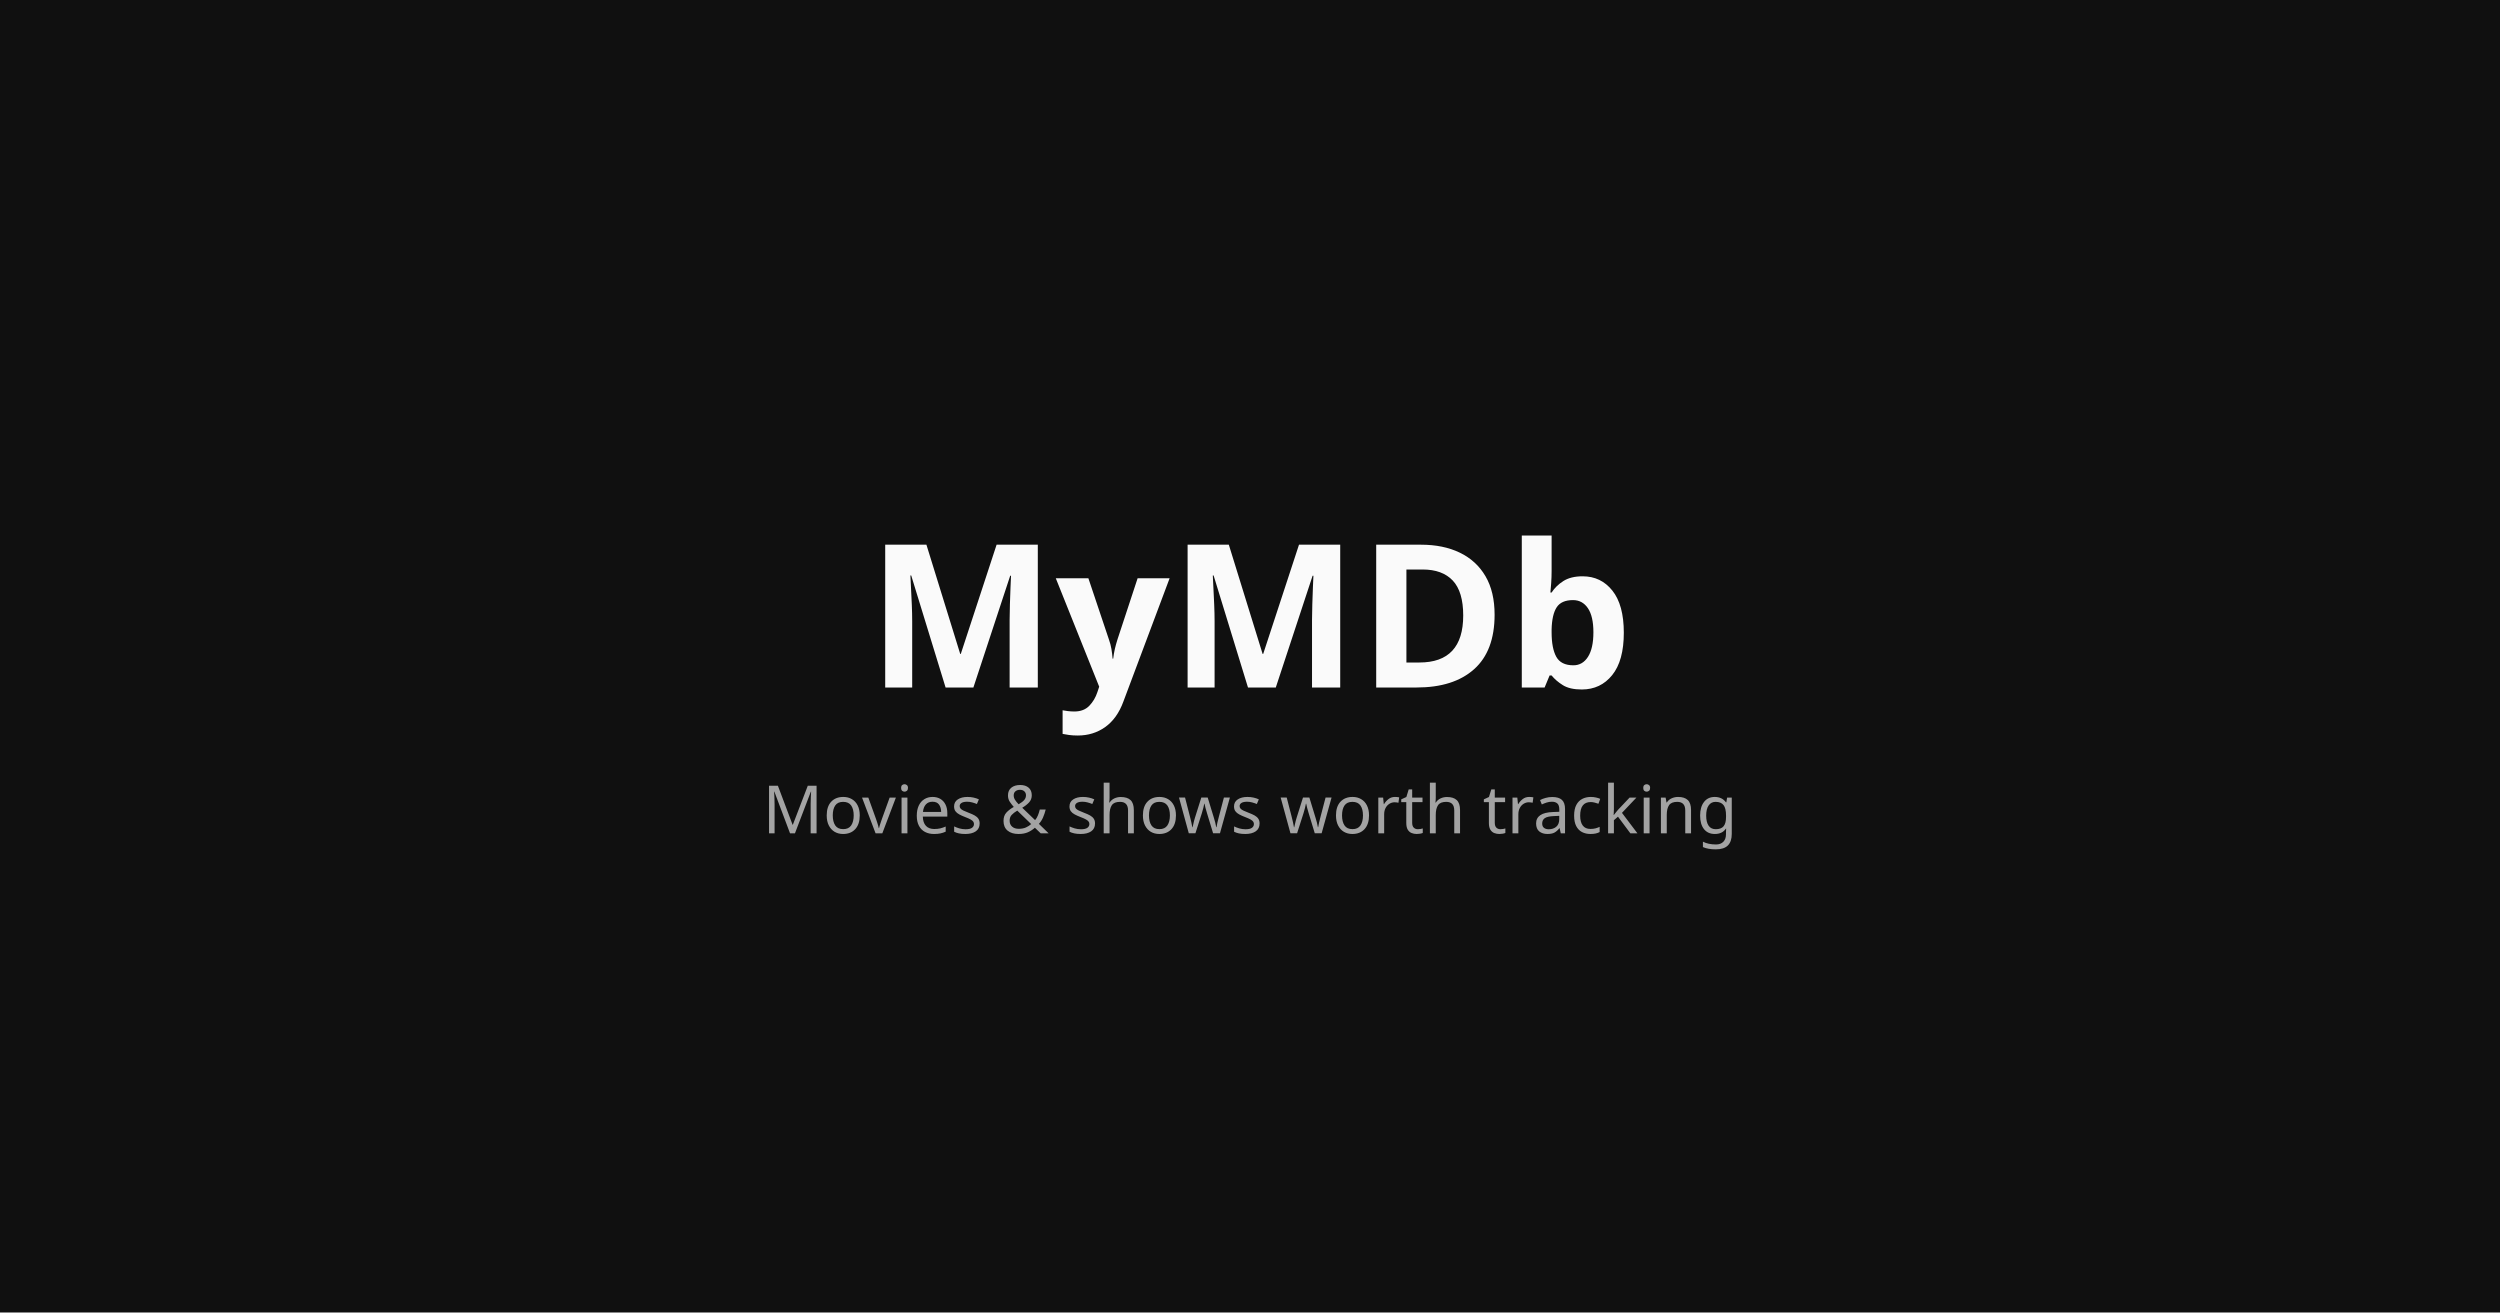
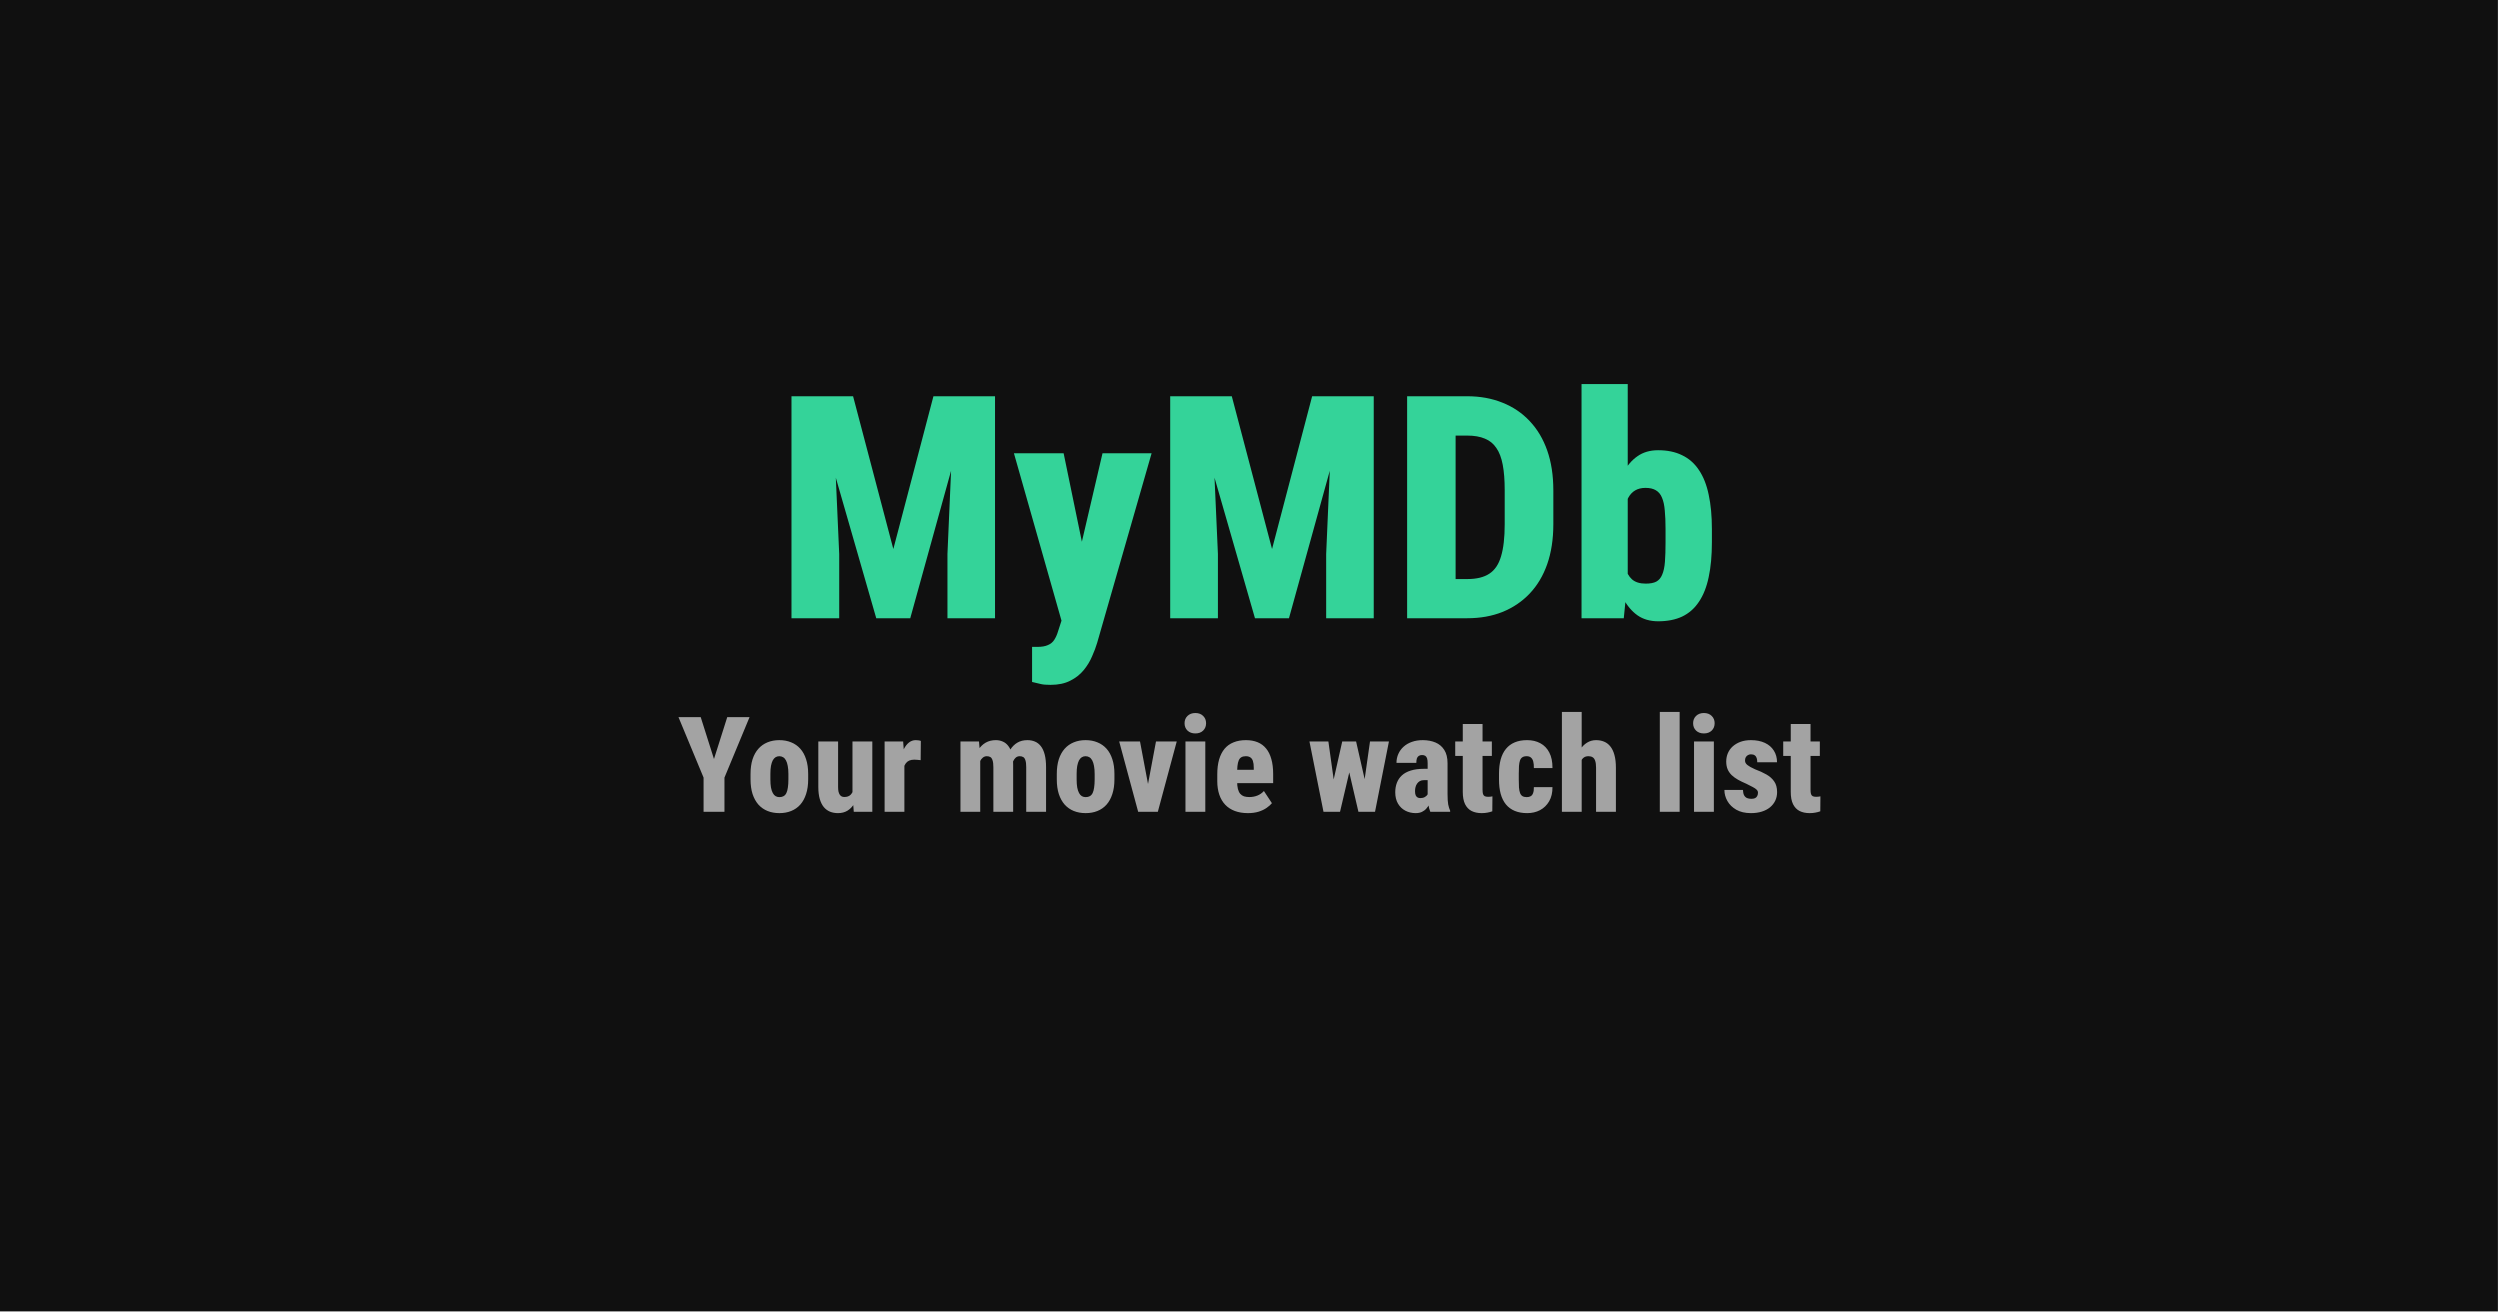
- <svg xmlns="http://www.w3.org/2000/svg" width="1200" height="630" viewBox="0 0 1200 630" role="img" aria-label="MyMDb">
+ <svg xmlns="http://www.w3.org/2000/svg" width="1201" height="630" viewBox="0 0 1201 630" fill="none">
  <rect width="1200" height="630" fill="#101010" />
-   <text x="600" y="330" text-anchor="middle" fill="#fafafa" font-family="system-ui, Segoe UI, sans-serif" font-size="96" font-weight="600">MyMDb</text>
-   <text x="600" y="400" text-anchor="middle" fill="#a3a3a3" font-family="system-ui, Segoe UI, sans-serif" font-size="32">Movies &amp; shows worth tracking</text>
+   <path d="M390.265 190.359H409.821L429.156 263.748L448.419 190.359H466.803L437.286 297H420.953L390.265 190.359ZM380.231 190.359H399.786L403.156 266.165V297H380.231V190.359ZM458.453 190.359H478.009V297H455.157V266.165L458.453 190.359ZM513.312 287.771L529.645 217.752H553.229L527.081 308.792C526.495 310.794 525.69 312.942 524.664 315.237C523.688 317.581 522.345 319.803 520.636 321.902C518.927 324.002 516.754 325.711 514.117 327.029C511.53 328.348 508.38 329.007 504.669 329.007C502.667 329.007 501.154 328.885 500.128 328.641C499.152 328.445 497.711 328.104 495.807 327.615V310.77C496.295 310.77 496.686 310.77 496.979 310.77C497.321 310.77 497.736 310.77 498.224 310.77C500.421 310.77 502.155 310.477 503.424 309.891C504.742 309.354 505.768 308.499 506.5 307.327C507.233 306.204 507.843 304.812 508.331 303.152L513.312 287.771ZM510.968 217.752L522.54 273.855L525.177 298.538L510.236 299.197L487.091 217.752H510.968ZM572.198 190.359H591.754L611.09 263.748L630.353 190.359H648.737L619.22 297H602.887L572.198 190.359ZM562.164 190.359H581.72L585.089 266.165V297H562.164V190.359ZM640.387 190.359H659.943V297H637.091V266.165L640.387 190.359ZM704.913 297H685.724L685.87 278.177H704.913C709.357 278.177 712.872 277.322 715.46 275.613C718.097 273.904 719.977 271.121 721.1 267.264C722.272 263.406 722.858 258.279 722.858 251.883V235.403C722.858 230.618 722.54 226.565 721.906 223.245C721.271 219.876 720.245 217.19 718.829 215.188C717.462 213.138 715.631 211.648 713.336 210.721C711.041 209.744 708.209 209.256 704.84 209.256H685.358V190.359H704.84C711.041 190.359 716.681 191.385 721.759 193.436C726.837 195.438 731.207 198.392 734.869 202.298C738.531 206.155 741.339 210.867 743.292 216.434C745.245 222 746.222 228.372 746.222 235.55V251.883C746.222 259.012 745.245 265.384 743.292 270.999C741.339 276.565 738.531 281.277 734.869 285.135C731.207 288.992 726.837 291.946 721.759 293.997C716.73 295.999 711.115 297 704.913 297ZM699.274 190.359V297H675.983V190.359H699.274ZM759.772 184.5H781.964V278.03L780.06 297H759.772V184.5ZM822.394 254.153V260.452C822.394 266.897 821.881 272.488 820.856 277.225C819.879 281.961 818.317 285.916 816.168 289.09C814.069 292.264 811.383 294.632 808.112 296.194C804.889 297.708 801.056 298.465 796.613 298.465C792.706 298.465 789.386 297.513 786.652 295.608C783.917 293.655 781.647 290.97 779.84 287.552C778.033 284.085 776.569 280.057 775.446 275.467C774.323 270.877 773.468 265.896 772.882 260.525V254.153C773.468 248.88 774.298 243.948 775.372 239.358C776.495 234.769 777.96 230.74 779.767 227.273C781.573 223.807 783.844 221.121 786.578 219.217C789.313 217.264 792.633 216.287 796.539 216.287C801.031 216.287 804.889 217.093 808.112 218.704C811.383 220.267 814.069 222.635 816.168 225.809C818.317 228.982 819.879 232.938 820.856 237.674C821.881 242.41 822.394 247.903 822.394 254.153ZM800.128 260.452V254.153C800.128 250.687 800.006 247.732 799.762 245.291C799.567 242.801 799.127 240.75 798.444 239.139C797.809 237.527 796.832 236.331 795.514 235.55C794.244 234.769 792.584 234.378 790.533 234.378C788.531 234.378 786.847 234.793 785.48 235.623C784.161 236.404 783.087 237.552 782.257 239.065C781.427 240.53 780.817 242.337 780.426 244.485C780.084 246.585 779.913 248.953 779.913 251.59V263.016C779.865 266.629 780.133 269.729 780.719 272.317C781.354 274.905 782.452 276.907 784.015 278.323C785.577 279.69 787.775 280.374 790.607 280.374C792.755 280.374 794.44 280.057 795.66 279.422C796.93 278.738 797.882 277.615 798.517 276.053C799.2 274.49 799.64 272.439 799.835 269.9C800.031 267.312 800.128 264.163 800.128 260.452Z" fill="#34D399" />
+   <path d="M336.622 344.5L342.997 364.625L349.372 344.5H360.091L348.029 373.562V390H337.997V373.562L325.935 344.5H336.622ZM360.56 374.438V371.781C360.56 369.115 360.883 366.771 361.529 364.75C362.195 362.729 363.133 361.042 364.341 359.688C365.549 358.333 366.997 357.312 368.685 356.625C370.393 355.917 372.289 355.562 374.372 355.562C376.497 355.562 378.404 355.917 380.091 356.625C381.799 357.312 383.258 358.333 384.466 359.688C385.674 361.042 386.601 362.729 387.247 364.75C387.914 366.771 388.247 369.115 388.247 371.781V374.438C388.247 377.083 387.914 379.417 387.247 381.438C386.601 383.458 385.674 385.156 384.466 386.531C383.258 387.885 381.799 388.906 380.091 389.594C378.404 390.281 376.518 390.625 374.435 390.625C372.331 390.625 370.424 390.281 368.716 389.594C367.029 388.906 365.57 387.885 364.341 386.531C363.133 385.156 362.195 383.458 361.529 381.438C360.883 379.417 360.56 377.083 360.56 374.438ZM370.091 371.781V374.438C370.091 375.938 370.185 377.229 370.372 378.312C370.581 379.396 370.872 380.281 371.247 380.969C371.622 381.656 372.07 382.156 372.591 382.469C373.133 382.781 373.747 382.938 374.435 382.938C375.226 382.938 375.893 382.781 376.435 382.469C376.997 382.156 377.445 381.656 377.779 380.969C378.112 380.281 378.351 379.396 378.497 378.312C378.664 377.229 378.747 375.938 378.747 374.438V371.781C378.747 370.302 378.643 369.031 378.435 367.969C378.247 366.885 377.966 366 377.591 365.312C377.237 364.625 376.779 364.115 376.216 363.781C375.674 363.448 375.06 363.281 374.372 363.281C373.706 363.281 373.101 363.448 372.56 363.781C372.039 364.115 371.591 364.625 371.216 365.312C370.862 366 370.581 366.885 370.372 367.969C370.185 369.031 370.091 370.302 370.091 371.781ZM409.529 381.844V356.188H419.06V390H410.154L409.529 381.844ZM410.529 374.906L412.997 374.844C412.997 377.115 412.768 379.219 412.31 381.156C411.872 383.073 411.216 384.74 410.341 386.156C409.466 387.573 408.383 388.677 407.091 389.469C405.799 390.24 404.299 390.625 402.591 390.625C401.195 390.625 399.914 390.396 398.747 389.938C397.601 389.458 396.601 388.719 395.747 387.719C394.914 386.698 394.268 385.396 393.81 383.812C393.351 382.208 393.122 380.292 393.122 378.062V356.188H402.622V378.125C402.622 378.958 402.685 379.677 402.81 380.281C402.956 380.865 403.154 381.354 403.404 381.75C403.674 382.146 403.997 382.438 404.372 382.625C404.747 382.792 405.174 382.875 405.654 382.875C406.904 382.875 407.883 382.531 408.591 381.844C409.299 381.135 409.799 380.188 410.091 379C410.383 377.792 410.529 376.427 410.529 374.906ZM434.466 364.156V390H424.966V356.188H433.872L434.466 364.156ZM442.372 355.938L442.279 365.188C441.883 365.125 441.383 365.073 440.779 365.031C440.174 364.969 439.664 364.938 439.247 364.938C438.289 364.938 437.476 365.083 436.81 365.375C436.143 365.667 435.591 366.104 435.154 366.688C434.716 367.25 434.393 367.958 434.185 368.812C433.976 369.667 433.872 370.646 433.872 371.75L432.185 370.812C432.185 368.562 432.351 366.51 432.685 364.656C433.039 362.802 433.549 361.198 434.216 359.844C434.904 358.49 435.726 357.438 436.685 356.688C437.643 355.938 438.716 355.562 439.904 355.562C440.32 355.562 440.758 355.594 441.216 355.656C441.695 355.719 442.081 355.812 442.372 355.938ZM470.904 363.281V390H461.404V356.188H470.31L470.904 363.281ZM469.685 371.938L467.31 372C467.268 369.625 467.476 367.438 467.935 365.438C468.393 363.438 469.081 361.698 469.997 360.219C470.935 358.74 472.101 357.594 473.497 356.781C474.914 355.969 476.549 355.562 478.404 355.562C479.612 355.562 480.726 355.792 481.747 356.25C482.768 356.688 483.643 357.385 484.372 358.344C485.122 359.281 485.695 360.51 486.091 362.031C486.508 363.531 486.716 365.333 486.716 367.438V390H477.216V368.656C477.216 367.177 477.091 366.062 476.841 365.312C476.612 364.542 476.268 364.01 475.81 363.719C475.351 363.427 474.768 363.281 474.06 363.281C473.372 363.281 472.747 363.5 472.185 363.938C471.622 364.375 471.154 364.99 470.779 365.781C470.404 366.552 470.122 367.469 469.935 368.531C469.747 369.573 469.664 370.708 469.685 371.938ZM485.716 371.5L482.779 371.75C482.716 369.438 482.893 367.302 483.31 365.344C483.747 363.365 484.414 361.646 485.31 360.188C486.226 358.729 487.362 357.594 488.716 356.781C490.091 355.969 491.706 355.562 493.56 355.562C494.893 355.562 496.101 355.792 497.185 356.25C498.289 356.708 499.237 357.448 500.029 358.469C500.82 359.469 501.435 360.802 501.872 362.469C502.31 364.135 502.529 366.177 502.529 368.594V390H492.997V368.594C492.997 367.135 492.872 366.031 492.622 365.281C492.393 364.51 492.049 363.99 491.591 363.719C491.133 363.427 490.57 363.281 489.904 363.281C489.174 363.281 488.549 363.49 488.029 363.906C487.529 364.323 487.101 364.906 486.747 365.656C486.393 366.406 486.133 367.281 485.966 368.281C485.799 369.26 485.716 370.333 485.716 371.5ZM507.685 374.438V371.781C507.685 369.115 508.008 366.771 508.654 364.75C509.32 362.729 510.258 361.042 511.466 359.688C512.674 358.333 514.122 357.312 515.81 356.625C517.518 355.917 519.414 355.562 521.497 355.562C523.622 355.562 525.529 355.917 527.216 356.625C528.924 357.312 530.383 358.333 531.591 359.688C532.799 361.042 533.727 362.729 534.372 364.75C535.039 366.771 535.372 369.115 535.372 371.781V374.438C535.372 377.083 535.039 379.417 534.372 381.438C533.727 383.458 532.799 385.156 531.591 386.531C530.383 387.885 528.924 388.906 527.216 389.594C525.529 390.281 523.643 390.625 521.56 390.625C519.456 390.625 517.549 390.281 515.841 389.594C514.154 388.906 512.695 387.885 511.466 386.531C510.258 385.156 509.32 383.458 508.654 381.438C508.008 379.417 507.685 377.083 507.685 374.438ZM517.216 371.781V374.438C517.216 375.938 517.31 377.229 517.497 378.312C517.706 379.396 517.997 380.281 518.372 380.969C518.747 381.656 519.195 382.156 519.716 382.469C520.258 382.781 520.872 382.938 521.56 382.938C522.352 382.938 523.018 382.781 523.56 382.469C524.122 382.156 524.57 381.656 524.904 380.969C525.237 380.281 525.477 379.396 525.622 378.312C525.789 377.229 525.872 375.938 525.872 374.438V371.781C525.872 370.302 525.768 369.031 525.56 367.969C525.372 366.885 525.091 366 524.716 365.312C524.362 364.625 523.904 364.115 523.341 363.781C522.799 363.448 522.185 363.281 521.497 363.281C520.831 363.281 520.227 363.448 519.685 363.781C519.164 364.115 518.716 364.625 518.341 365.312C517.987 366 517.706 366.885 517.497 367.969C517.31 369.031 517.216 370.302 517.216 371.781ZM550.31 383L555.341 356.188H565.31L556.216 390H550.279L550.31 383ZM547.654 356.188L552.716 383.031V390H546.779L537.654 356.188H547.654ZM579.029 356.188V390H569.497V356.188H579.029ZM569.06 347.438C569.06 346.021 569.529 344.854 570.466 343.938C571.424 343 572.685 342.531 574.247 342.531C575.81 342.531 577.06 343 577.997 343.938C578.935 344.854 579.404 346.021 579.404 347.438C579.404 348.875 578.935 350.052 577.997 350.969C577.06 351.885 575.81 352.344 574.247 352.344C572.685 352.344 571.424 351.885 570.466 350.969C569.529 350.052 569.06 348.875 569.06 347.438ZM599.497 390.625C597.143 390.625 595.049 390.281 593.216 389.594C591.383 388.906 589.841 387.906 588.591 386.594C587.341 385.26 586.393 383.646 585.747 381.75C585.102 379.833 584.779 377.656 584.779 375.219V372.031C584.779 369.302 585.07 366.917 585.654 364.875C586.258 362.812 587.133 361.094 588.279 359.719C589.424 358.344 590.862 357.312 592.591 356.625C594.32 355.917 596.31 355.562 598.56 355.562C600.664 355.562 602.529 355.896 604.154 356.562C605.779 357.229 607.143 358.24 608.247 359.594C609.352 360.927 610.185 362.615 610.747 364.656C611.331 366.677 611.622 369.042 611.622 371.75V376.219H588.56V369.812H602.31V368.875C602.31 367.5 602.174 366.406 601.904 365.594C601.633 364.781 601.216 364.198 600.654 363.844C600.091 363.469 599.372 363.281 598.497 363.281C597.622 363.281 596.904 363.448 596.341 363.781C595.799 364.094 595.383 364.594 595.091 365.281C594.799 365.969 594.591 366.875 594.466 368C594.362 369.125 594.31 370.469 594.31 372.031V375.219C594.31 376.74 594.435 378 594.685 379C594.935 379.979 595.31 380.76 595.81 381.344C596.31 381.906 596.914 382.312 597.622 382.562C598.352 382.792 599.195 382.906 600.154 382.906C601.549 382.906 602.852 382.667 604.06 382.188C605.289 381.688 606.331 380.958 607.185 380L611.029 385.844C610.424 386.594 609.581 387.344 608.497 388.094C607.435 388.844 606.143 389.458 604.622 389.938C603.122 390.396 601.414 390.625 599.497 390.625ZM639.341 380.5L644.81 356.188H650.747L649.091 367.219L643.747 390H638.935L639.341 380.5ZM638.154 356.188L641.529 380.375L641.56 390H635.81L629.06 356.188H638.154ZM654.779 379.938L658.154 356.188H667.247L660.56 390H654.81L654.779 379.938ZM651.466 356.188L656.966 380.375L657.435 390H652.591L647.31 367.281L645.716 356.188H651.466ZM685.841 381.844V366.625C685.841 365.625 685.747 364.854 685.56 364.312C685.372 363.75 685.081 363.344 684.685 363.094C684.289 362.844 683.768 362.719 683.122 362.719C682.497 362.719 681.977 362.865 681.56 363.156C681.143 363.427 680.841 363.844 680.654 364.406C680.487 364.948 680.404 365.635 680.404 366.469H670.872C670.872 364.948 671.164 363.531 671.747 362.219C672.331 360.885 673.174 359.719 674.279 358.719C675.383 357.719 676.706 356.948 678.247 356.406C679.81 355.844 681.56 355.562 683.497 355.562C685.768 355.562 687.799 355.938 689.591 356.688C691.383 357.438 692.799 358.635 693.841 360.281C694.883 361.906 695.404 364.052 695.404 366.719V381.625C695.404 383.688 695.508 385.302 695.716 386.469C695.945 387.615 696.258 388.615 696.654 389.469V390H687.122C686.685 389 686.362 387.771 686.154 386.312C685.945 384.854 685.841 383.365 685.841 381.844ZM686.966 369.344L686.997 374.781H684.06C683.31 374.781 682.664 374.927 682.122 375.219C681.602 375.51 681.164 375.906 680.81 376.406C680.456 376.885 680.195 377.438 680.029 378.062C679.862 378.688 679.779 379.344 679.779 380.031C679.779 380.885 679.883 381.562 680.091 382.062C680.32 382.542 680.622 382.885 680.997 383.094C681.372 383.302 681.81 383.406 682.31 383.406C683.185 383.406 683.924 383.229 684.529 382.875C685.154 382.5 685.612 382.052 685.904 381.531C686.195 381.01 686.279 380.552 686.154 380.156L687.747 383.906C687.435 384.677 687.081 385.458 686.685 386.25C686.31 387.021 685.831 387.74 685.247 388.406C684.685 389.073 683.987 389.604 683.154 390C682.32 390.417 681.299 390.625 680.091 390.625C678.299 390.625 676.654 390.24 675.154 389.469C673.674 388.698 672.487 387.562 671.591 386.062C670.716 384.562 670.279 382.74 670.279 380.594C670.279 378.948 670.539 377.438 671.06 376.062C671.581 374.688 672.383 373.5 673.466 372.5C674.549 371.5 675.956 370.729 677.685 370.188C679.435 369.625 681.529 369.344 683.966 369.344H686.966ZM716.685 356.188V363.156H699.091V356.188H716.685ZM702.716 347.812H712.216V379.312C712.216 380.229 712.289 380.938 712.435 381.438C712.602 381.938 712.883 382.292 713.279 382.5C713.674 382.688 714.206 382.781 714.872 382.781C715.352 382.781 715.758 382.76 716.091 382.719C716.445 382.677 716.737 382.625 716.966 382.562L716.904 389.75C716.174 390.021 715.393 390.229 714.56 390.375C713.747 390.542 712.831 390.625 711.81 390.625C709.914 390.625 708.289 390.281 706.935 389.594C705.602 388.906 704.56 387.812 703.81 386.312C703.081 384.812 702.716 382.854 702.716 380.438V347.812ZM733.466 382.938C734.216 382.938 734.841 382.792 735.341 382.5C735.862 382.208 736.247 381.708 736.497 381C736.768 380.292 736.893 379.333 736.872 378.125H745.81C745.831 380.792 745.299 383.062 744.216 384.938C743.133 386.792 741.674 388.208 739.841 389.188C738.029 390.146 735.966 390.625 733.654 390.625C731.383 390.625 729.393 390.271 727.685 389.562C725.997 388.854 724.591 387.823 723.466 386.469C722.341 385.094 721.497 383.406 720.935 381.406C720.393 379.406 720.122 377.104 720.122 374.5V371.688C720.122 369.104 720.393 366.812 720.935 364.812C721.497 362.792 722.341 361.104 723.466 359.75C724.591 358.375 725.997 357.333 727.685 356.625C729.372 355.917 731.352 355.562 733.622 355.562C736.06 355.562 738.185 356.062 739.997 357.062C741.831 358.042 743.258 359.521 744.279 361.5C745.32 363.479 745.831 365.969 745.81 368.969H736.872C736.893 367.677 736.789 366.615 736.56 365.781C736.331 364.948 735.956 364.323 735.435 363.906C734.935 363.49 734.258 363.281 733.404 363.281C732.529 363.281 731.831 363.458 731.31 363.812C730.81 364.146 730.435 364.667 730.185 365.375C729.956 366.062 729.799 366.938 729.716 368C729.654 369.042 729.622 370.271 729.622 371.688V374.5C729.622 375.958 729.654 377.219 729.716 378.281C729.799 379.344 729.966 380.219 730.216 380.906C730.466 381.594 730.841 382.104 731.341 382.438C731.862 382.771 732.57 382.938 733.466 382.938ZM759.841 342V390H750.341V342H759.841ZM758.591 371.938L756.279 372C756.237 369.625 756.456 367.438 756.935 365.438C757.414 363.438 758.112 361.698 759.029 360.219C759.966 358.74 761.091 357.594 762.404 356.781C763.716 355.969 765.164 355.562 766.747 355.562C768.143 355.562 769.424 355.802 770.591 356.281C771.758 356.76 772.758 357.521 773.591 358.562C774.445 359.604 775.102 360.969 775.56 362.656C776.039 364.344 776.279 366.406 776.279 368.844V390H766.747V368.781C766.747 367.365 766.602 366.26 766.31 365.469C766.039 364.656 765.633 364.094 765.091 363.781C764.57 363.448 763.904 363.281 763.091 363.281C762.174 363.281 761.424 363.5 760.841 363.938C760.258 364.375 759.799 364.99 759.466 365.781C759.133 366.552 758.904 367.469 758.779 368.531C758.654 369.573 758.591 370.708 758.591 371.938ZM806.904 342V390H797.372V342H806.904ZM823.341 356.188V390H813.81V356.188H823.341ZM813.372 347.438C813.372 346.021 813.841 344.854 814.779 343.938C815.737 343 816.997 342.531 818.56 342.531C820.122 342.531 821.372 343 822.31 343.938C823.247 344.854 823.716 346.021 823.716 347.438C823.716 348.875 823.247 350.052 822.31 350.969C821.372 351.885 820.122 352.344 818.56 352.344C816.997 352.344 815.737 351.885 814.779 350.969C813.841 350.052 813.372 348.875 813.372 347.438ZM844.529 380.844C844.529 380.24 844.31 379.74 843.872 379.344C843.456 378.927 842.841 378.51 842.029 378.094C841.216 377.656 840.174 377.125 838.904 376.5C837.466 375.896 836.154 375.26 834.966 374.594C833.779 373.927 832.758 373.188 831.904 372.375C831.049 371.542 830.393 370.594 829.935 369.531C829.497 368.469 829.279 367.24 829.279 365.844C829.279 364.406 829.539 363.073 830.06 361.844C830.581 360.615 831.352 359.531 832.372 358.594C833.414 357.656 834.664 356.917 836.122 356.375C837.602 355.833 839.279 355.562 841.154 355.562C843.737 355.562 845.966 356 847.841 356.875C849.716 357.75 851.154 358.99 852.154 360.594C853.174 362.198 853.685 364.062 853.685 366.188H844.185C844.185 365.396 844.091 364.719 843.904 364.156C843.716 363.573 843.393 363.135 842.935 362.844C842.497 362.531 841.893 362.375 841.122 362.375C840.622 362.375 840.154 362.5 839.716 362.75C839.299 362.979 838.956 363.312 838.685 363.75C838.435 364.188 838.31 364.719 838.31 365.344C838.31 365.802 838.404 366.198 838.591 366.531C838.779 366.865 839.06 367.188 839.435 367.5C839.831 367.812 840.32 368.135 840.904 368.469C841.508 368.781 842.247 369.146 843.122 369.562C845.143 370.312 846.945 371.135 848.529 372.031C850.133 372.927 851.393 374.042 852.31 375.375C853.247 376.688 853.716 378.406 853.716 380.531C853.716 382.031 853.424 383.396 852.841 384.625C852.258 385.854 851.414 386.927 850.31 387.844C849.206 388.74 847.883 389.427 846.341 389.906C844.799 390.385 843.06 390.625 841.122 390.625C838.372 390.625 836.039 390.083 834.122 389C832.227 387.896 830.799 386.5 829.841 384.812C828.883 383.104 828.404 381.333 828.404 379.5H837.31C837.352 380.583 837.539 381.438 837.872 382.062C838.206 382.667 838.664 383.104 839.247 383.375C839.852 383.625 840.549 383.75 841.341 383.75C842.07 383.75 842.664 383.646 843.122 383.438C843.581 383.208 843.924 382.875 844.154 382.438C844.404 381.979 844.529 381.448 844.529 380.844ZM874.247 356.188V363.156H856.654V356.188H874.247ZM860.279 347.812H869.779V379.312C869.779 380.229 869.852 380.938 869.997 381.438C870.164 381.938 870.445 382.292 870.841 382.5C871.237 382.688 871.768 382.781 872.435 382.781C872.914 382.781 873.32 382.76 873.654 382.719C874.008 382.677 874.299 382.625 874.529 382.562L874.466 389.75C873.737 390.021 872.956 390.229 872.122 390.375C871.31 390.542 870.393 390.625 869.372 390.625C867.477 390.625 865.852 390.281 864.497 389.594C863.164 388.906 862.122 387.812 861.372 386.312C860.643 384.812 860.279 382.854 860.279 380.438V347.812Z" fill="#A3A3A3" />
</svg>
